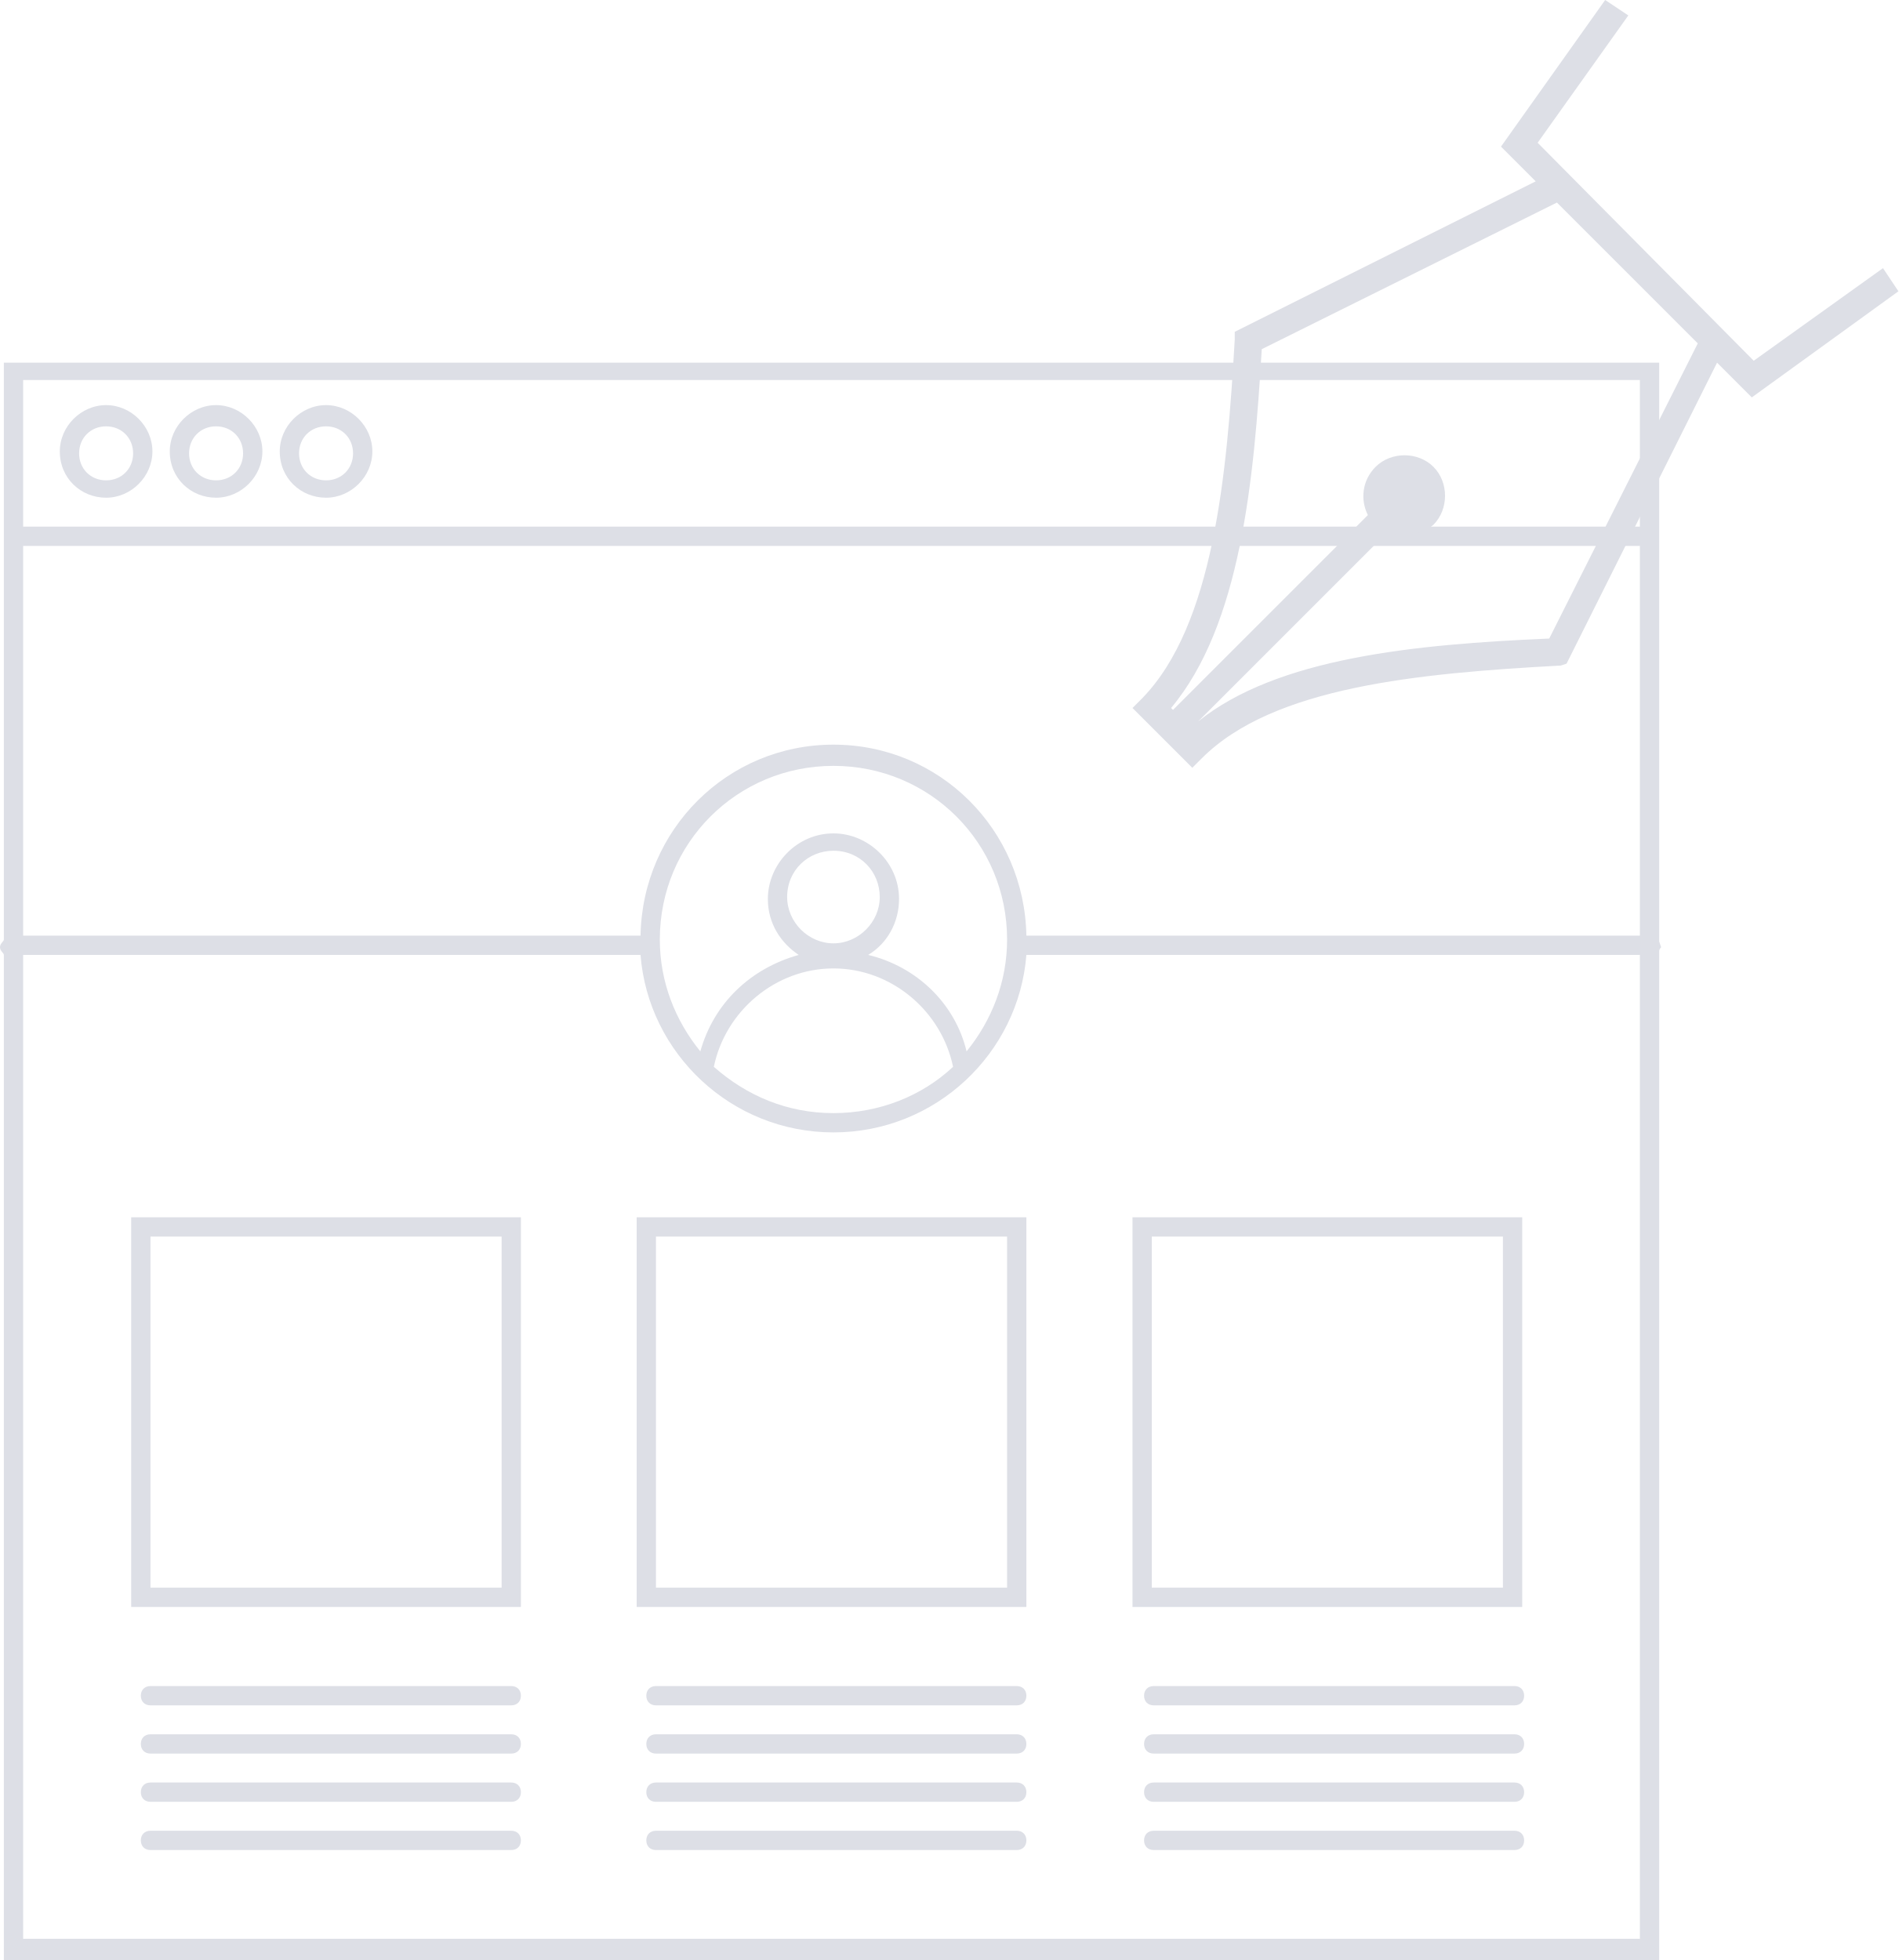
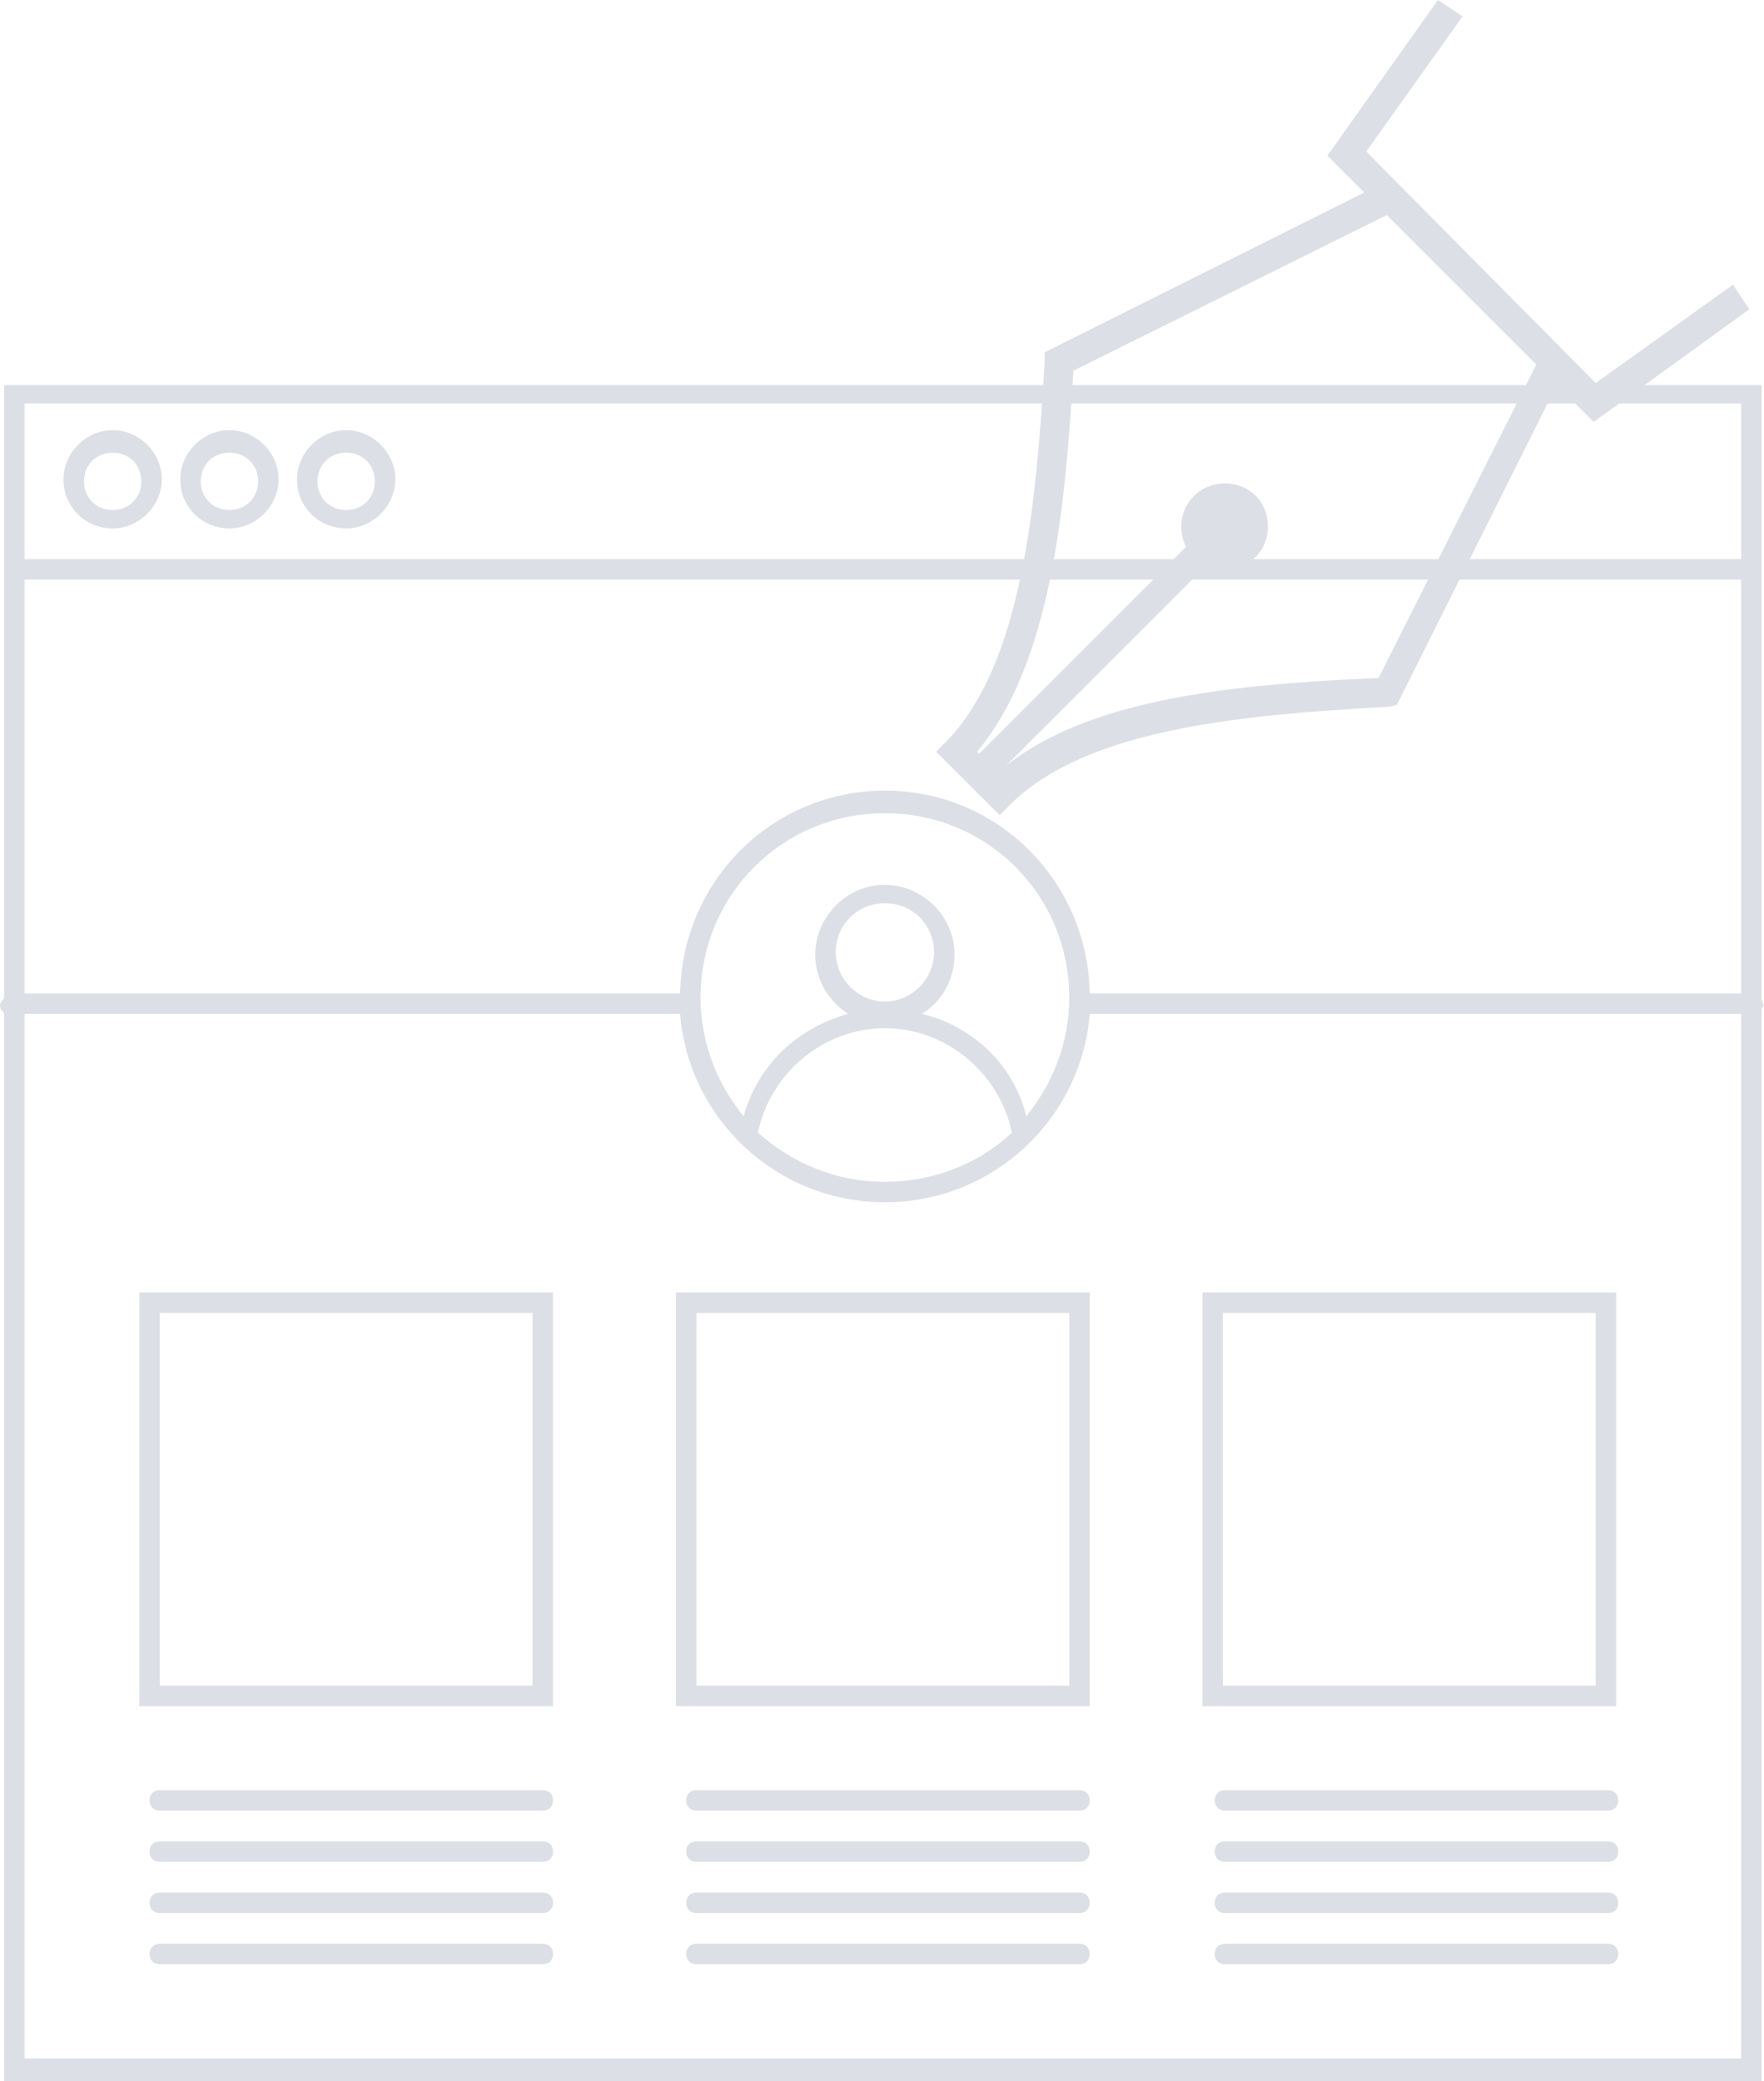
- <svg xmlns="http://www.w3.org/2000/svg" version="1.1" id="Layer_1" x="0px" y="0px" viewBox="0 0 98.4 101.6" style="enable-background:new 0 0 98.4 101.6;" xml:space="preserve">
+ <svg xmlns="http://www.w3.org/2000/svg" version="1.1" id="Layer_1" x="0px" y="0px" viewBox="-430 230.4 86.1 101.6" style="enable-background:new -430 230.4 86.1 101.6;" xml:space="preserve">
  <style type="text/css">
	.st0{fill:#DDDFE6;}
</style>
  <g>
-     <g>
-       <path class="st0" d="M5.5,25.8c1.3,0,2.4-1.1,2.4-2.4c0-1.3-1.1-2.4-2.4-2.4c-1.3,0-2.4,1.1-2.4,2.4C3.1,24.8,4.2,25.8,5.5,25.8z     M5.5,22.1c0.8,0,1.4,0.6,1.4,1.4c0,0.8-0.6,1.4-1.4,1.4s-1.4-0.6-1.4-1.4S4.7,22.1,5.5,22.1z" />
-       <path class="st0" d="M11.2,25.8c1.3,0,2.4-1.1,2.4-2.4c0-1.3-1.1-2.4-2.4-2.4c-1.3,0-2.4,1.1-2.4,2.4C8.8,24.8,9.9,25.8,11.2,25.8    z M11.2,22.1c0.8,0,1.4,0.6,1.4,1.4c0,0.8-0.6,1.4-1.4,1.4c-0.8,0-1.4-0.6-1.4-1.4S10.4,22.1,11.2,22.1z" />
-       <path class="st0" d="M16.9,25.8c1.3,0,2.4-1.1,2.4-2.4c0-1.3-1.1-2.4-2.4-2.4s-2.4,1.1-2.4,2.4C14.5,24.8,15.6,25.8,16.9,25.8z     M16.9,22.1c0.8,0,1.4,0.6,1.4,1.4c0,0.8-0.6,1.4-1.4,1.4s-1.4-0.6-1.4-1.4S16.1,22.1,16.9,22.1z" />
-       <path class="st0" d="M26.5,87.4H7.8c-0.3,0-0.5,0.2-0.5,0.5c0,0.3,0.2,0.5,0.5,0.5h18.7c0.3,0,0.5-0.2,0.5-0.5    C27,87.6,26.8,87.4,26.5,87.4z" />
-       <path class="st0" d="M26.5,89.9H7.8c-0.3,0-0.5,0.2-0.5,0.5c0,0.3,0.2,0.5,0.5,0.5h18.7c0.3,0,0.5-0.2,0.5-0.5    C27,90.1,26.8,89.9,26.5,89.9z" />
-       <path class="st0" d="M26.5,92.4H7.8c-0.3,0-0.5,0.2-0.5,0.5c0,0.3,0.2,0.5,0.5,0.5h18.7c0.3,0,0.5-0.2,0.5-0.5    C27,92.6,26.8,92.4,26.5,92.4z" />
-       <path class="st0" d="M26.5,94.9H7.8c-0.3,0-0.5,0.2-0.5,0.5c0,0.3,0.2,0.5,0.5,0.5h18.7c0.3,0,0.5-0.2,0.5-0.5    C27,95.1,26.8,94.9,26.5,94.9z" />
-       <path class="st0" d="M52.7,87.4H34c-0.3,0-0.5,0.2-0.5,0.5c0,0.3,0.2,0.5,0.5,0.5h18.7c0.3,0,0.5-0.2,0.5-0.5    C53.2,87.6,53,87.4,52.7,87.4z" />
-       <path class="st0" d="M52.7,89.9H34c-0.3,0-0.5,0.2-0.5,0.5c0,0.3,0.2,0.5,0.5,0.5h18.7c0.3,0,0.5-0.2,0.5-0.5    C53.2,90.1,53,89.9,52.7,89.9z" />
-       <path class="st0" d="M52.7,92.4H34c-0.3,0-0.5,0.2-0.5,0.5c0,0.3,0.2,0.5,0.5,0.5h18.7c0.3,0,0.5-0.2,0.5-0.5    C53.2,92.6,53,92.4,52.7,92.4z" />
-       <path class="st0" d="M52.7,94.9H34c-0.3,0-0.5,0.2-0.5,0.5c0,0.3,0.2,0.5,0.5,0.5h18.7c0.3,0,0.5-0.2,0.5-0.5    C53.2,95.1,53,94.9,52.7,94.9z" />
-       <path class="st0" d="M78.5,87.4H59.8c-0.3,0-0.5,0.2-0.5,0.5c0,0.3,0.2,0.5,0.5,0.5h18.7c0.3,0,0.5-0.2,0.5-0.5    C79,87.6,78.8,87.4,78.5,87.4z" />
-       <path class="st0" d="M78.5,89.9H59.8c-0.3,0-0.5,0.2-0.5,0.5c0,0.3,0.2,0.5,0.5,0.5h18.7c0.3,0,0.5-0.2,0.5-0.5    C79,90.1,78.8,89.9,78.5,89.9z" />
-       <path class="st0" d="M78.5,92.4H59.8c-0.3,0-0.5,0.2-0.5,0.5c0,0.3,0.2,0.5,0.5,0.5h18.7c0.3,0,0.5-0.2,0.5-0.5    C79,92.6,78.8,92.4,78.5,92.4z" />
-       <path class="st0" d="M78.5,94.9H59.8c-0.3,0-0.5,0.2-0.5,0.5c0,0.3,0.2,0.5,0.5,0.5h18.7c0.3,0,0.5-0.2,0.5-0.5    C79,95.1,78.8,94.9,78.5,94.9z" />
-       <path class="st0" d="M86,48.8V28.2v-9.4H0.2v9.4v20.5c0,0.1-0.2,0.2-0.2,0.4c0,0.2,0.2,0.3,0.2,0.4v52.1H86V49.3    c0-0.1,0.1-0.2,0.1-0.2L86,48.8z M85,100.5H1.2v-51h32c0.4,5.1,4.7,9.2,10,9.2s9.6-4.1,10-9.2H85V100.5z M43.2,50.2    c3,0,5.6,2.2,6.2,5.1c-1.6,1.5-3.8,2.4-6.2,2.4s-4.5-0.9-6.2-2.4C37.6,52.4,40.2,50.2,43.2,50.2z M40.8,46.5    c0-1.4,1.1-2.4,2.4-2.4c1.4,0,2.4,1.1,2.4,2.4s-1.1,2.4-2.4,2.4S40.8,47.8,40.8,46.5z M45,49.5c1-0.6,1.6-1.7,1.6-2.9    c0-1.9-1.6-3.4-3.4-3.4c-1.9,0-3.4,1.6-3.4,3.4c0,1.3,0.7,2.3,1.6,2.9c-2.5,0.7-4.4,2.5-5.1,5c-1.3-1.6-2.1-3.6-2.1-5.8    c0-5,4-9,9-9s9,4,9,9c0,2.2-0.8,4.2-2.1,5.8C49.5,52,47.5,50.1,45,49.5z M85,48.5H53.2c-0.1-5.5-4.5-9.9-10-9.9s-9.9,4.4-10,9.9    h-32V28.3H85V48.5z M85,27.3H1.2v-7.6H85V27.3z" />
-       <path class="st0" d="M6.8,83.3H27V63.1H6.8V83.3z M7.8,64.1H26v18.2H7.8V64.1z" />
-       <path class="st0" d="M33,83.3h20.2V63.1H33V83.3z M34,64.1h18.2v18.2H34V64.1z" />
-       <path class="st0" d="M78.9,63.1H58.7v20.2h20.2C78.9,83.3,78.9,63.1,78.9,63.1z M77.9,82.3H59.7V64.1h18.2V82.3z" />
-     </g>
-     <path class="st0" d="M81.2,34.4L89,18.8l1.8,1.8l7.6-5.5l-0.8-1.2l-6.7,4.8L79.7,7.4l4.7-6.6L83.2,0l-5.4,7.6l1.8,1.8L64,17.2v0.4   c-0.4,7-1.1,14.8-4.8,18.6l-0.5,0.5l1.1,1.1l0,0l1,1l0,0l1,1l0.5-0.5c3.7-3.7,11.2-4.4,18.6-4.8L81.2,34.4z M62.1,37.4l9.8-9.8   c0.8,0.3,1.7,0.2,2.4-0.4c0.8-0.8,0.8-2.2,0-3s-2.2-0.8-3,0c-0.7,0.7-0.8,1.7-0.4,2.5L60.8,36.8l-0.1-0.1   c3.6-4.3,4.3-11.8,4.7-18.6l15.3-7.6l7.3,7.3l-7.7,15.3C73.3,33.4,66.2,34.1,62.1,37.4z" />
+     <path class="st0" d="M-424.5,256.2c1.3,0,2.4-1.1,2.4-2.4c0-1.3-1.1-2.4-2.4-2.4s-2.4,1.1-2.4,2.4   C-426.9,255.2-425.8,256.2-424.5,256.2z M-424.5,252.5c0.8,0,1.4,0.6,1.4,1.4s-0.6,1.4-1.4,1.4s-1.4-0.6-1.4-1.4   S-425.3,252.5-424.5,252.5z" />
+     <path class="st0" d="M-418.8,256.2c1.3,0,2.4-1.1,2.4-2.4c0-1.3-1.1-2.4-2.4-2.4c-1.3,0-2.4,1.1-2.4,2.4   C-421.2,255.2-420.1,256.2-418.8,256.2z M-418.8,252.5c0.8,0,1.4,0.6,1.4,1.4s-0.6,1.4-1.4,1.4c-0.8,0-1.4-0.6-1.4-1.4   S-419.6,252.5-418.8,252.5z" />
+     <path class="st0" d="M-413.1,256.2c1.3,0,2.4-1.1,2.4-2.4c0-1.3-1.1-2.4-2.4-2.4c-1.3,0-2.4,1.1-2.4,2.4   C-415.5,255.2-414.4,256.2-413.1,256.2z M-413.1,252.5c0.8,0,1.4,0.6,1.4,1.4s-0.6,1.4-1.4,1.4c-0.8,0-1.4-0.6-1.4-1.4   S-413.9,252.5-413.1,252.5z" />
+     <path class="st0" d="M-403.5,317.8h-18.7c-0.3,0-0.5,0.2-0.5,0.5c0,0.3,0.2,0.5,0.5,0.5h18.7c0.3,0,0.5-0.2,0.5-0.5   C-403,318-403.2,317.8-403.5,317.8z" />
+     <path class="st0" d="M-403.5,320.3h-18.7c-0.3,0-0.5,0.2-0.5,0.5c0,0.3,0.2,0.5,0.5,0.5h18.7c0.3,0,0.5-0.2,0.5-0.5   C-403,320.5-403.2,320.3-403.5,320.3z" />
+     <path class="st0" d="M-403.5,322.8h-18.7c-0.3,0-0.5,0.2-0.5,0.5c0,0.3,0.2,0.5,0.5,0.5h18.7c0.3,0,0.5-0.2,0.5-0.5   C-403,323-403.2,322.8-403.5,322.8z" />
+     <path class="st0" d="M-403.5,325.3h-18.7c-0.3,0-0.5,0.2-0.5,0.5c0,0.3,0.2,0.5,0.5,0.5h18.7c0.3,0,0.5-0.2,0.5-0.5   C-403,325.5-403.2,325.3-403.5,325.3z" />
+     <path class="st0" d="M-377.3,317.8H-396c-0.3,0-0.5,0.2-0.5,0.5c0,0.3,0.2,0.5,0.5,0.5h18.7c0.3,0,0.5-0.2,0.5-0.5   C-376.8,318-377,317.8-377.3,317.8z" />
+     <path class="st0" d="M-377.3,320.3H-396c-0.3,0-0.5,0.2-0.5,0.5c0,0.3,0.2,0.5,0.5,0.5h18.7c0.3,0,0.5-0.2,0.5-0.5   C-376.8,320.5-377,320.3-377.3,320.3z" />
+     <path class="st0" d="M-377.3,322.8H-396c-0.3,0-0.5,0.2-0.5,0.5c0,0.3,0.2,0.5,0.5,0.5h18.7c0.3,0,0.5-0.2,0.5-0.5   C-376.8,323-377,322.8-377.3,322.8z" />
+     <path class="st0" d="M-377.3,325.3H-396c-0.3,0-0.5,0.2-0.5,0.5c0,0.3,0.2,0.5,0.5,0.5h18.7c0.3,0,0.5-0.2,0.5-0.5   C-376.8,325.5-377,325.3-377.3,325.3z" />
+     <path class="st0" d="M-351.5,317.8h-18.7c-0.3,0-0.5,0.2-0.5,0.5c0,0.3,0.2,0.5,0.5,0.5h18.7c0.3,0,0.5-0.2,0.5-0.5   C-351,318-351.2,317.8-351.5,317.8z" />
+     <path class="st0" d="M-351.5,320.3h-18.7c-0.3,0-0.5,0.2-0.5,0.5c0,0.3,0.2,0.5,0.5,0.5h18.7c0.3,0,0.5-0.2,0.5-0.5   C-351,320.5-351.2,320.3-351.5,320.3z" />
+     <path class="st0" d="M-351.5,322.8h-18.7c-0.3,0-0.5,0.2-0.5,0.5c0,0.3,0.2,0.5,0.5,0.5h18.7c0.3,0,0.5-0.2,0.5-0.5   C-351,323-351.2,322.8-351.5,322.8z" />
+     <path class="st0" d="M-351.5,325.3h-18.7c-0.3,0-0.5,0.2-0.5,0.5c0,0.3,0.2,0.5,0.5,0.5h18.7c0.3,0,0.5-0.2,0.5-0.5   C-351,325.5-351.2,325.3-351.5,325.3z" />
+     <path class="st0" d="M-344,279.2v-20.6v-9.4h-85.8v9.4v20.5c0,0.1-0.2,0.2-0.2,0.4s0.2,0.3,0.2,0.4V332h85.8v-52.3   c0-0.1,0.1-0.2,0.1-0.2L-344,279.2z M-345,330.9h-83.8v-51h32c0.4,5.1,4.7,9.2,10,9.2c5.3,0,9.6-4.1,10-9.2h31.8V330.9z    M-386.8,280.6c3,0,5.6,2.2,6.2,5.1c-1.6,1.5-3.8,2.4-6.2,2.4c-2.4,0-4.5-0.9-6.2-2.4C-392.4,282.8-389.8,280.6-386.8,280.6z    M-389.2,276.9c0-1.4,1.1-2.4,2.4-2.4c1.4,0,2.4,1.1,2.4,2.4s-1.1,2.4-2.4,2.4C-388.1,279.3-389.2,278.2-389.2,276.9z M-385,279.9   c1-0.6,1.6-1.7,1.6-2.9c0-1.9-1.6-3.4-3.4-3.4c-1.9,0-3.4,1.6-3.4,3.4c0,1.3,0.7,2.3,1.6,2.9c-2.5,0.7-4.4,2.5-5.1,5   c-1.3-1.6-2.1-3.6-2.1-5.8c0-5,4-9,9-9s9,4,9,9c0,2.2-0.8,4.2-2.1,5.8C-380.5,282.4-382.5,280.5-385,279.9z M-345,278.9h-31.8   c-0.1-5.5-4.5-9.9-10-9.9s-9.9,4.4-10,9.9h-32v-20.2h83.8V278.9z M-345,257.7h-83.8v-7.6h83.8V257.7z" />
+     <path class="st0" d="M-423.2,313.7h20.2v-20.2h-20.2V313.7z M-422.2,294.5h18.2v18.2h-18.2V294.5z" />
+     <path class="st0" d="M-397,313.7h20.2v-20.2H-397V313.7z M-396,294.5h18.2v18.2H-396V294.5z" />
+     <path class="st0" d="M-351.1,293.5h-20.2v20.2h20.2V293.5z M-352.1,312.7h-18.2v-18.2h18.2V312.7z" />
  </g>
+   <path class="st0" d="M-361.8,264.8l7.8-15.6l1.8,1.8l7.6-5.5l-0.8-1.2l-6.7,4.8l-11.2-11.3l4.7-6.6l-1.2-0.8l-5.4,7.6l1.8,1.8  l-15.6,7.8v0.4c-0.4,7-1.1,14.8-4.8,18.6l-0.5,0.5l1.1,1.1l0,0l1,1l0,0l1,1l0.5-0.5c3.7-3.7,11.2-4.4,18.6-4.8L-361.8,264.8z   M-380.9,267.8l9.8-9.8c0.8,0.3,1.7,0.2,2.4-0.4c0.8-0.8,0.8-2.2,0-3c-0.8-0.8-2.2-0.8-3,0c-0.7,0.7-0.8,1.7-0.4,2.5l-10.1,10.1  l-0.1-0.1c3.6-4.3,4.3-11.8,4.7-18.6l15.3-7.6l7.3,7.3l-7.7,15.3C-369.7,263.8-376.8,264.5-380.9,267.8z" />
</svg>
